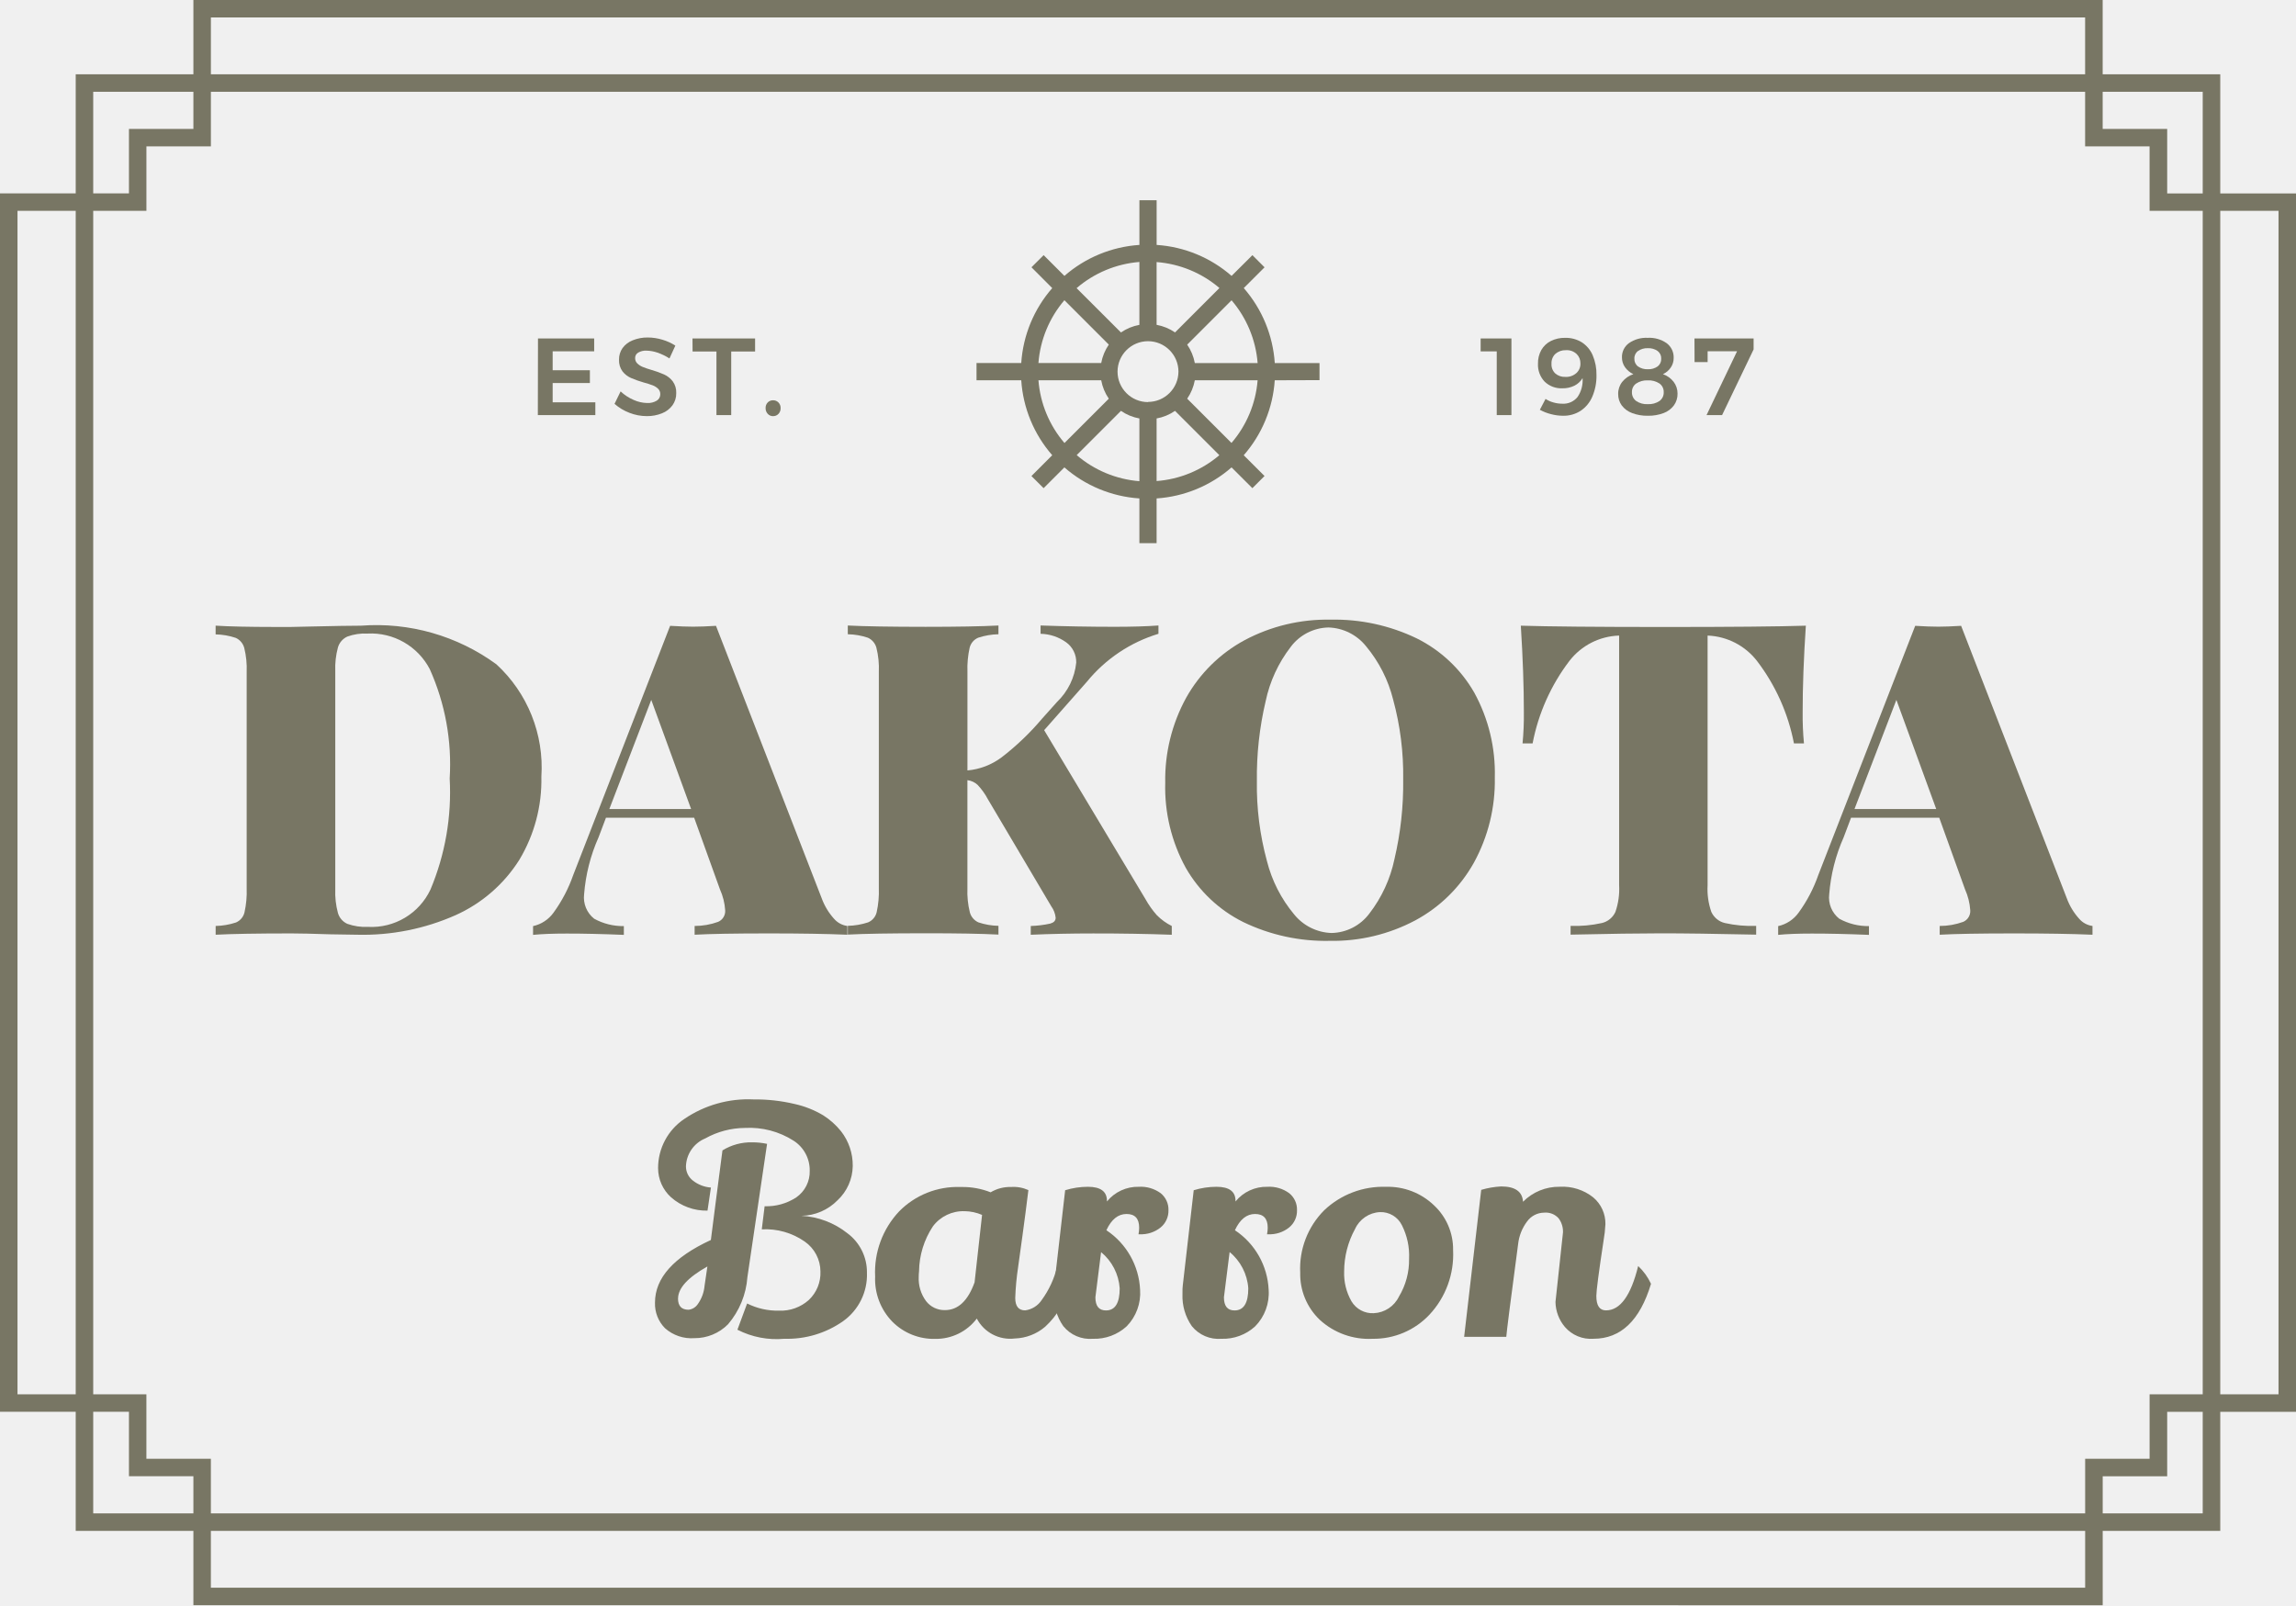
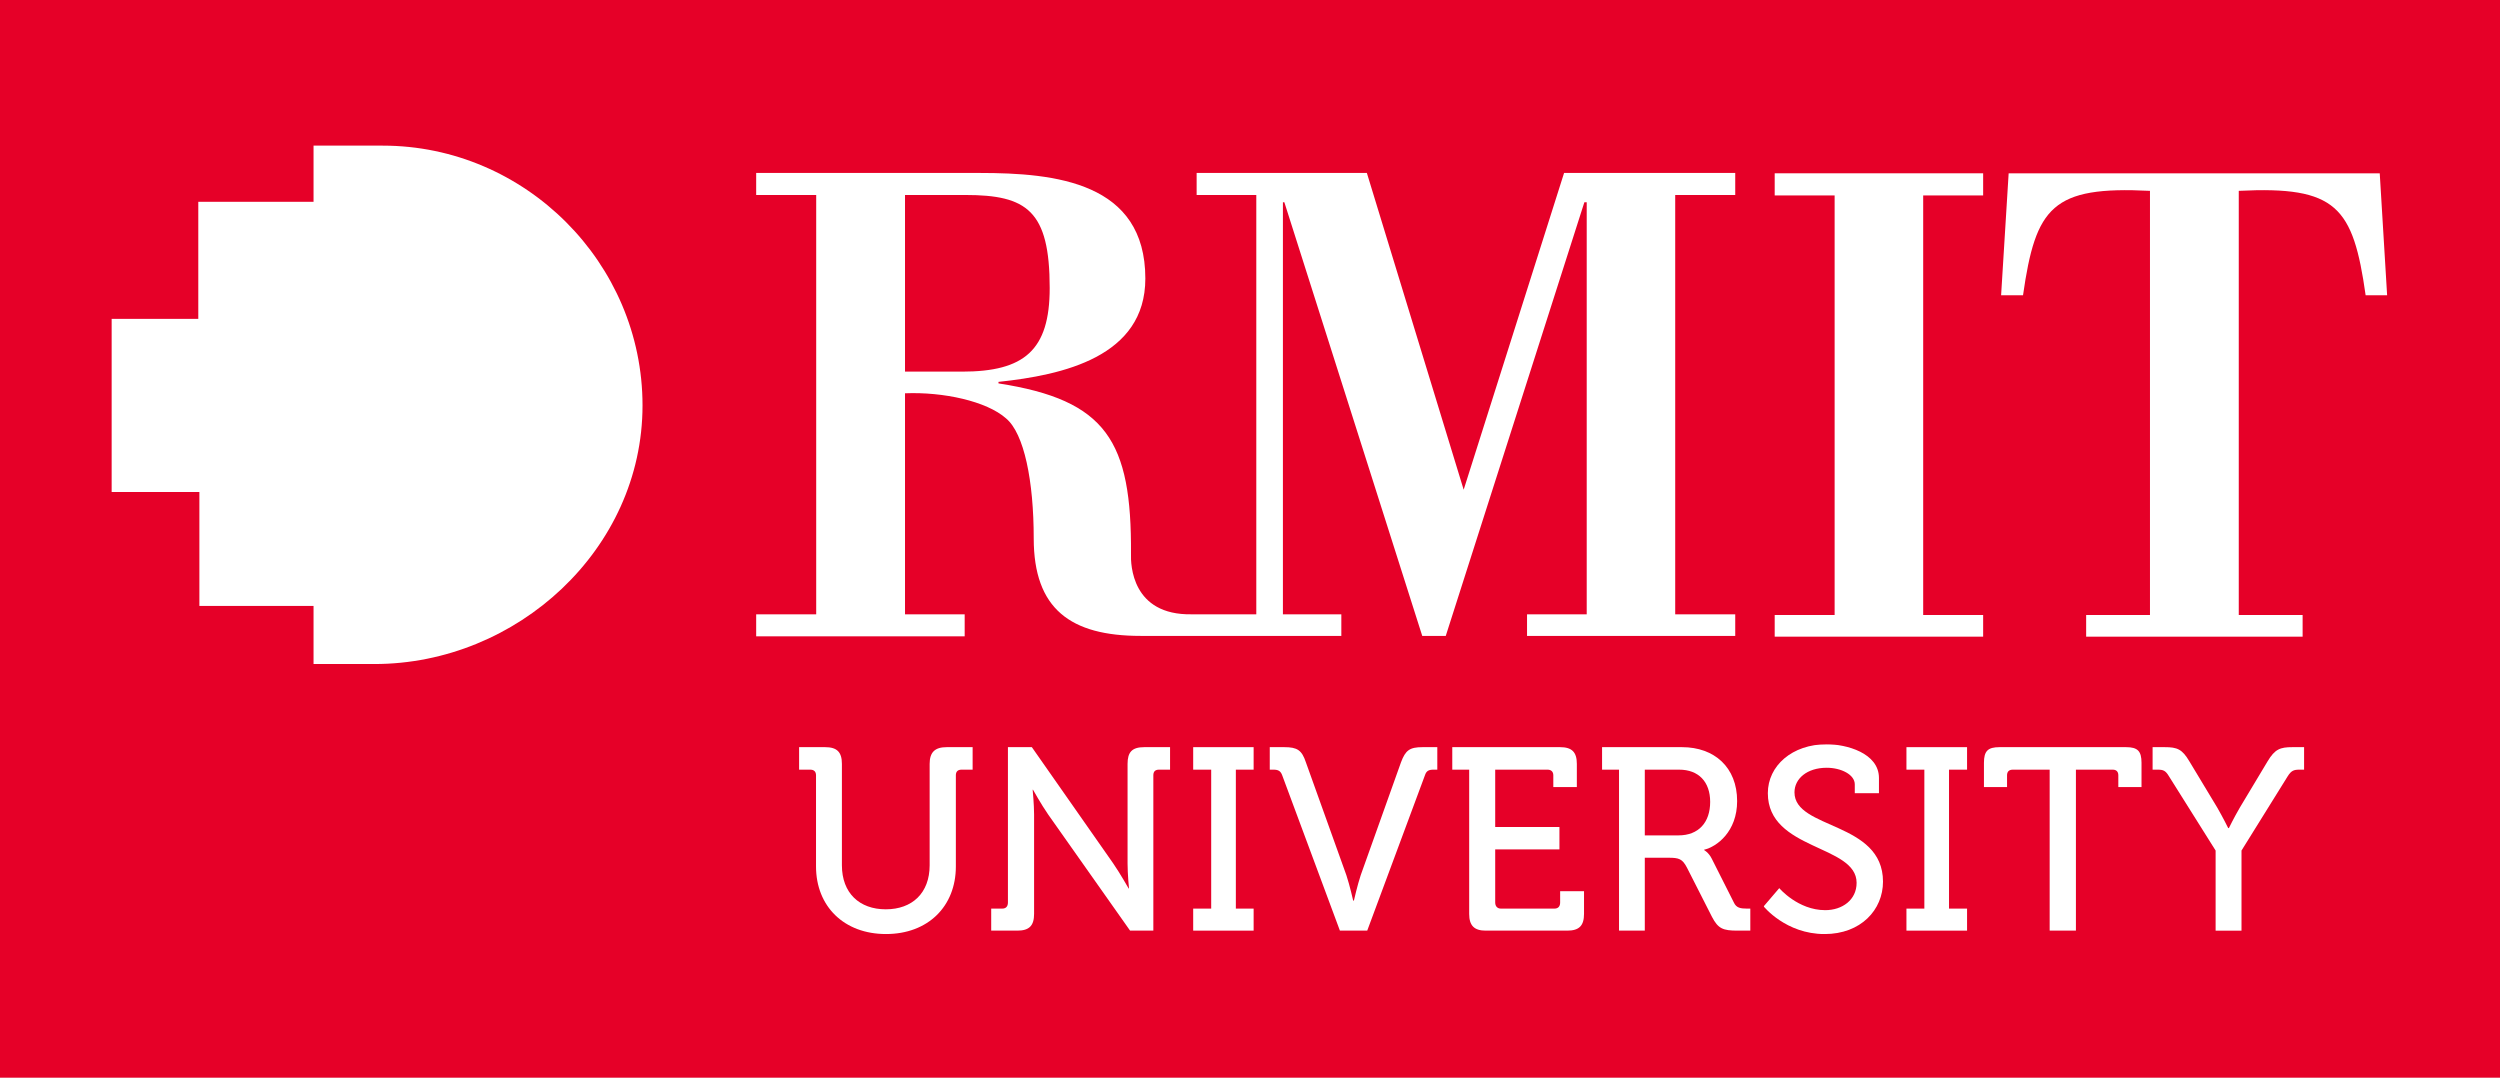
- <svg xmlns="http://www.w3.org/2000/svg" width="80.691" height="56.423" viewBox="0 0 80.691 56.423">
-   <g id="Group_21" data-name="Group 21" transform="translate(0 0)">
-     <g id="Group_20" data-name="Group 20">
-       <g id="Group_11" data-name="Group 11" transform="translate(2.661 2.611)">
-         <g id="Group_10" data-name="Group 10">
-           <path id="Path_28" data-name="Path 28" d="M-2104.529,2431.715v-51.2h75.368v51.2Zm75.061-.307v0Zm-74.446-.308h74.137v-49.97h-74.137v49.97Z" transform="translate(2104.529 -2380.515)" fill="#787664" />
-         </g>
-       </g>
-       <g id="Group_12" data-name="Group 12" transform="translate(52.036 11.874)">
-         <path id="Path_29" data-name="Path 29" d="M-2041,2392.464h1.082v2.694h-.516v-2.24H-2041Z" transform="translate(2041 -2392.441)" fill="#787664" />
-         <path id="Path_30" data-name="Path 30" d="M-2037.864,2394.706a1.087,1.087,0,0,0,.309.044.635.635,0,0,0,.542-.24,1.043,1.043,0,0,0,.173-.66.689.689,0,0,1-.284.266.914.914,0,0,1-.424.093.84.84,0,0,1-.627-.236.859.859,0,0,1-.232-.63.944.944,0,0,1,.118-.481.8.8,0,0,1,.333-.315,1.079,1.079,0,0,1,.5-.112,1.079,1.079,0,0,1,.591.158,1.019,1.019,0,0,1,.381.455,1.708,1.708,0,0,1,.133.7,1.84,1.84,0,0,1-.145.751,1.136,1.136,0,0,1-.41.5,1.1,1.1,0,0,1-.62.175,1.671,1.671,0,0,1-.425-.057,1.614,1.614,0,0,1-.39-.153l.2-.382A.94.94,0,0,0-2037.864,2394.706Zm.07-1.71a.451.451,0,0,0-.138.35.436.436,0,0,0,.131.339.5.5,0,0,0,.358.123.537.537,0,0,0,.389-.137.434.434,0,0,0,.138-.34.438.438,0,0,0-.128-.323.5.5,0,0,0-.383-.139A.52.52,0,0,0-2037.794,2393Z" transform="translate(2040.422 -2392.434)" fill="#787664" />
-         <path id="Path_31" data-name="Path 31" d="M-2033.074,2392.625a.621.621,0,0,1,.244.518.583.583,0,0,1-.1.333.667.667,0,0,1-.277.236.811.811,0,0,1,.375.269.674.674,0,0,1,.138.416.684.684,0,0,1-.127.411.792.792,0,0,1-.364.272,1.482,1.482,0,0,1-.553.094,1.484,1.484,0,0,1-.552-.094.8.8,0,0,1-.364-.267.671.671,0,0,1-.127-.408.665.665,0,0,1,.142-.421.831.831,0,0,1,.392-.272.76.76,0,0,1-.295-.246.594.594,0,0,1-.106-.344.6.6,0,0,1,.245-.5,1.059,1.059,0,0,1,.659-.187A1.06,1.06,0,0,1-2033.074,2392.625Zm-1.076,1.417a.357.357,0,0,0-.147.3.372.372,0,0,0,.147.312.661.661,0,0,0,.411.112.674.674,0,0,0,.41-.11.365.365,0,0,0,.149-.311.359.359,0,0,0-.149-.305.683.683,0,0,0-.413-.11A.673.673,0,0,0-2034.15,2394.043Zm.064-1.143a.317.317,0,0,0-.125.27.321.321,0,0,0,.125.27.559.559,0,0,0,.347.1.554.554,0,0,0,.347-.1.324.324,0,0,0,.124-.27.32.32,0,0,0-.124-.27.552.552,0,0,0-.347-.1A.558.558,0,0,0-2034.086,2392.9Z" transform="translate(2039.614 -2392.434)" fill="#787664" />
-         <path id="Path_32" data-name="Path 32" d="M-2031.331,2392.464h2.078v.385l-1.108,2.309h-.546l1.073-2.244h-1.035l0,.381h-.459Z" transform="translate(2038.846 -2392.441)" fill="#787664" />
-       </g>
-       <g id="Group_13" data-name="Group 13" transform="translate(18.907 11.855)">
-         <path id="Path_33" data-name="Path 33" d="M-2083.626,2392.464h1.975v.45h-1.459v.665h1.308v.45h-1.308v.679h1.5v.45h-2.021Z" transform="translate(2083.626 -2392.421)" fill="#787664" />
-         <path id="Path_34" data-name="Path 34" d="M-2078.659,2392.948a1.274,1.274,0,0,0-.383-.069.529.529,0,0,0-.292.069.215.215,0,0,0-.108.192.253.253,0,0,0,.075.187.593.593,0,0,0,.187.123,3.089,3.089,0,0,0,.31.106,3.317,3.317,0,0,1,.449.162.8.8,0,0,1,.3.238.658.658,0,0,1,.124.417.707.707,0,0,1-.133.428.83.83,0,0,1-.366.28,1.388,1.388,0,0,1-.533.1,1.676,1.676,0,0,1-.615-.117,1.737,1.737,0,0,1-.522-.314l.214-.438a1.582,1.582,0,0,0,.459.3,1.211,1.211,0,0,0,.473.108.6.6,0,0,0,.339-.083.261.261,0,0,0,.123-.225.259.259,0,0,0-.075-.192.562.562,0,0,0-.19-.121,3.149,3.149,0,0,0-.316-.1,3.7,3.7,0,0,1-.446-.158.78.78,0,0,1-.3-.232.646.646,0,0,1-.123-.411.685.685,0,0,1,.124-.41.8.8,0,0,1,.354-.271,1.361,1.361,0,0,1,.528-.1,1.764,1.764,0,0,1,.519.078,1.762,1.762,0,0,1,.455.207l-.207.451A1.955,1.955,0,0,0-2078.659,2392.948Z" transform="translate(2082.856 -2392.409)" fill="#787664" />
-         <path id="Path_35" data-name="Path 35" d="M-2076.64,2392.464h2.2v.458h-.839v2.236h-.519v-2.236h-.839Z" transform="translate(2082.07 -2392.421)" fill="#787664" />
-         <path id="Path_36" data-name="Path 36" d="M-2072.881,2395.338a.268.268,0,0,1,.075.2.279.279,0,0,1-.075.2.254.254,0,0,1-.191.08.245.245,0,0,1-.187-.082.284.284,0,0,1-.075-.2.272.272,0,0,1,.075-.2.251.251,0,0,1,.187-.076A.254.254,0,0,1-2072.881,2395.338Z" transform="translate(2081.333 -2393.045)" fill="#787664" />
-       </g>
-       <g id="Group_14" data-name="Group 14" transform="translate(23.019 38.645)">
-         <path id="Path_37" data-name="Path 37" d="M-2075.768,2434.784a1.647,1.647,0,0,1-1.184.488,1.4,1.4,0,0,1-1.032-.351,1.22,1.22,0,0,1-.351-.9q0-1.293,1.964-2.2.055-.461.159-1.245t.165-1.267q.061-.483.083-.637a1.906,1.906,0,0,1,1.042-.284,2.463,2.463,0,0,1,.526.054l-.691,4.684A2.871,2.871,0,0,1-2075.768,2434.784Zm-2.458-5.491a2.076,2.076,0,0,1,.922-1.727,3.98,3.98,0,0,1,2.435-.686,5.955,5.955,0,0,1,1.437.159,3.4,3.4,0,0,1,1.01.4,2.584,2.584,0,0,1,.626.56,1.948,1.948,0,0,1,.411,1.224,1.679,1.679,0,0,1-.532,1.2,1.817,1.817,0,0,1-1.272.548,2.847,2.847,0,0,1,1.618.614,1.7,1.7,0,0,1,.685,1.383,2,2,0,0,1-.844,1.711,3.409,3.409,0,0,1-2.057.614,3.011,3.011,0,0,1-1.651-.318l.341-.922a2.393,2.393,0,0,0,1.124.252,1.474,1.474,0,0,0,1.047-.378,1.308,1.308,0,0,0,.406-1,1.288,1.288,0,0,0-.554-1.052,2.406,2.406,0,0,0-1.508-.428l.1-.812a1.918,1.918,0,0,0,1.113-.312,1.1,1.1,0,0,0,.472-.937,1.229,1.229,0,0,0-.565-1.054,2.88,2.88,0,0,0-1.712-.45,2.9,2.9,0,0,0-1.393.368,1.1,1.1,0,0,0-.68.981.627.627,0,0,0,.242.5,1.167,1.167,0,0,0,.636.247l-.12.811a1.872,1.872,0,0,1-1.284-.471A1.383,1.383,0,0,1-2078.226,2429.293Zm.7,4.585c0,.264.125.395.374.395a.454.454,0,0,0,.323-.2,1.307,1.307,0,0,0,.236-.641l.1-.68Q-2077.523,2433.331-2077.524,2433.879Z" transform="translate(2078.335 -2426.88)" fill="#787664" />
-         <path id="Path_38" data-name="Path 38" d="M-2063.47,2436.163a1.325,1.325,0,0,1-1.338-.7,1.794,1.794,0,0,1-1.464.714,2.053,2.053,0,0,1-1.5-.6,2.141,2.141,0,0,1-.609-1.591,3.114,3.114,0,0,1,.845-2.292,2.875,2.875,0,0,1,2.139-.856h.066a2.665,2.665,0,0,1,1.009.187,1.321,1.321,0,0,1,.718-.187,1.264,1.264,0,0,1,.609.109q-.1.813-.208,1.6t-.154,1.113a9.432,9.432,0,0,0-.1,1.076c0,.292.115.439.35.439a.826.826,0,0,0,.582-.367,3.28,3.28,0,0,0,.537-1.158,1.517,1.517,0,0,1,.439.636,2.883,2.883,0,0,1-.856,1.464A1.722,1.722,0,0,1-2063.47,2436.163Zm-1.767-4.474a1.334,1.334,0,0,0-1.113.531,2.925,2.925,0,0,0-.488,1.585,1.586,1.586,0,0,0-.011.187,1.323,1.323,0,0,0,.257.856.814.814,0,0,0,.664.318q.691,0,1.042-.977l.263-2.37A1.615,1.615,0,0,0-2065.236,2431.688Z" transform="translate(2076.118 -2427.76)" fill="#787664" />
-         <path id="Path_39" data-name="Path 39" d="M-2057.3,2432.27c0-.322-.148-.483-.444-.483s-.532.19-.708.571a2.658,2.658,0,0,1,1.185,2.094,1.666,1.666,0,0,1-.472,1.283,1.671,1.671,0,0,1-1.185.439,1.208,1.208,0,0,1-1.042-.444,1.834,1.834,0,0,1-.329-1.125c0-.139,0-.242.01-.307l.384-3.346a2.714,2.714,0,0,1,.8-.121q.668,0,.669.494v.022a1.4,1.4,0,0,1,1.119-.516,1.188,1.188,0,0,1,.769.225.739.739,0,0,1,.274.6.758.758,0,0,1-.28.608,1.091,1.091,0,0,1-.73.236h-.043A1.266,1.266,0,0,0-2057.3,2432.27Zm-1.338.855q-.2,1.579-.2,1.59c0,.309.124.462.372.462q.483,0,.482-.779A1.81,1.81,0,0,0-2058.641,2433.125Z" transform="translate(2074.316 -2427.76)" fill="#787664" />
-         <path id="Path_40" data-name="Path 40" d="M-2051.487,2432.27c0-.322-.149-.483-.445-.483s-.532.19-.708.571a2.656,2.656,0,0,1,1.186,2.094,1.665,1.665,0,0,1-.473,1.283,1.668,1.668,0,0,1-1.184.439,1.211,1.211,0,0,1-1.043-.444,1.845,1.845,0,0,1-.329-1.125c0-.139,0-.242.011-.307l.384-3.346a2.718,2.718,0,0,1,.8-.121q.669,0,.669.494v.022a1.4,1.4,0,0,1,1.119-.516,1.18,1.18,0,0,1,.768.225.734.734,0,0,1,.274.6.755.755,0,0,1-.28.608,1.092,1.092,0,0,1-.73.236h-.043A1.271,1.271,0,0,0-2051.487,2432.27Zm-1.339.855q-.2,1.579-.2,1.59c0,.309.124.462.373.462.323,0,.483-.26.483-.779A1.81,1.81,0,0,0-2052.826,2433.125Z" transform="translate(2073.021 -2427.76)" fill="#787664" />
-         <path id="Path_41" data-name="Path 41" d="M-2046.145,2430.832a2.334,2.334,0,0,1,1.684.647,2.109,2.109,0,0,1,.675,1.579,3.1,3.1,0,0,1-.828,2.265,2.689,2.689,0,0,1-2,.851,2.549,2.549,0,0,1-1.86-.669,2.219,2.219,0,0,1-.685-1.656,2.9,2.9,0,0,1,.844-2.194A3.007,3.007,0,0,1-2046.145,2430.832Zm-.213.889a1.015,1.015,0,0,0-.873.591,3.114,3.114,0,0,0-.384,1.492,1.972,1.972,0,0,0,.258,1.053.858.858,0,0,0,.784.417,1.033,1.033,0,0,0,.883-.582,2.489,2.489,0,0,0,.357-1.327,2.373,2.373,0,0,0-.253-1.185A.826.826,0,0,0-2046.358,2431.721Z" transform="translate(2071.835 -2427.76)" fill="#787664" />
-         <path id="Path_42" data-name="Path 42" d="M-2038.537,2434.877l.264-2.447a.783.783,0,0,0-.153-.493.606.606,0,0,0-.511-.2.745.745,0,0,0-.6.313,1.607,1.607,0,0,0-.312.785q-.4,3.005-.417,3.268h-1.481l.6-5.167a3,3,0,0,1,.7-.12q.736,0,.769.538a1.776,1.776,0,0,1,1.289-.527,1.731,1.731,0,0,1,1.179.374,1.2,1.2,0,0,1,.428.942,4.569,4.569,0,0,1-.066.582q-.253,1.668-.253,1.942,0,.505.34.505.747,0,1.13-1.558a1.986,1.986,0,0,1,.451.625q-.582,1.931-2.019,1.931a1.207,1.207,0,0,1-1.009-.417A1.4,1.4,0,0,1-2038.537,2434.877Z" transform="translate(2070.184 -2427.757)" fill="#787664" />
-       </g>
-       <g id="Group_15" data-name="Group 15" transform="translate(7.579 21.779)">
-         <path id="Path_43" data-name="Path 43" d="M-2088.334,2406.812a4.923,4.923,0,0,1,1.58,3.95,5.438,5.438,0,0,1-.775,2.923,5.127,5.127,0,0,1-2.232,1.941,8.038,8.038,0,0,1-3.468.691l-.951-.015q-.921-.031-1.35-.031-1.8,0-2.671.046v-.308a2.425,2.425,0,0,0,.713-.122.514.514,0,0,0,.3-.354,3.293,3.293,0,0,0,.077-.844v-7.609a2.984,2.984,0,0,0-.085-.844.539.539,0,0,0-.3-.354,2.341,2.341,0,0,0-.706-.122v-.307q.706.045,2.088.046h.552l.675-.015q1.288-.03,1.794-.03A7.145,7.145,0,0,1-2088.334,2406.812Zm-5.24-.975a.605.605,0,0,0-.33.384,2.769,2.769,0,0,0-.093.829v7.671a2.77,2.77,0,0,0,.093.829.6.6,0,0,0,.33.384,1.878,1.878,0,0,0,.728.107,2.289,2.289,0,0,0,2.194-1.311,8.822,8.822,0,0,0,.676-3.906,8.158,8.158,0,0,0-.7-3.843,2.332,2.332,0,0,0-2.187-1.25A1.811,1.811,0,0,0-2093.574,2405.837Z" transform="translate(2098.201 -2405.24)" fill="#787664" />
-         <path id="Path_44" data-name="Path 44" d="M-2073.269,2415.757a.747.747,0,0,0,.468.252v.308q-1.105-.047-2.792-.046-1.749,0-2.577.046v-.308a2.414,2.414,0,0,0,.827-.145.412.412,0,0,0,.247-.407,2.129,2.129,0,0,0-.184-.736l-.906-2.516h-3.1l-.261.69a6.071,6.071,0,0,0-.507,2,.95.95,0,0,0,.353.859,2.1,2.1,0,0,0,1.044.26v.308q-1.151-.047-2.01-.046-.722,0-1.181.046v-.308a1.2,1.2,0,0,0,.721-.475,5.114,5.114,0,0,0,.69-1.319l3.406-8.761c.326.02.6.03.812.03s.471-.01.8-.03l3.714,9.574A2.2,2.2,0,0,0-2073.269,2415.757Zm-5.025-3.859-1.4-3.836-1.473,3.836Z" transform="translate(2095.003 -2405.24)" fill="#787664" />
-         <path id="Path_45" data-name="Path 45" d="M-2058.751,2415.635a2,2,0,0,0,.521.375v.308q-1.289-.047-2.761-.046-1.137,0-2.195.046v-.308a3.767,3.767,0,0,0,.683-.084c.128-.036.192-.1.192-.208a.826.826,0,0,0-.154-.4l-2.225-3.759a2.344,2.344,0,0,0-.361-.507.635.635,0,0,0-.361-.168v3.8a3.017,3.017,0,0,0,.085.844.539.539,0,0,0,.3.354,2.321,2.321,0,0,0,.706.122v.308q-.891-.047-2.562-.046-1.857,0-2.732.046v-.308a2.419,2.419,0,0,0,.713-.122.514.514,0,0,0,.3-.354,3.321,3.321,0,0,0,.077-.844v-7.609a2.964,2.964,0,0,0-.085-.844.54.54,0,0,0-.3-.354,2.328,2.328,0,0,0-.706-.122v-.307q.876.045,2.732.046,1.657,0,2.563-.046v.307a2.42,2.42,0,0,0-.713.122.514.514,0,0,0-.3.354,3.33,3.33,0,0,0-.077.844v3.467a2.348,2.348,0,0,0,1.2-.46,9.211,9.211,0,0,0,1.427-1.365l.522-.583a2.224,2.224,0,0,0,.674-1.381.852.852,0,0,0-.353-.714,1.6,1.6,0,0,0-.9-.3v-.292q1.288.045,2.593.046.936,0,1.55-.046v.292a5.187,5.187,0,0,0-2.517,1.688l-1.5,1.7,3.56,5.938A3.179,3.179,0,0,0-2058.751,2415.635Z" transform="translate(2091.832 -2405.24)" fill="#787664" />
-         <path id="Path_46" data-name="Path 46" d="M-2046.425,2405.837a4.779,4.779,0,0,1,2.025,1.91,5.88,5.88,0,0,1,.721,2.985,5.978,5.978,0,0,1-.736,2.992,5.152,5.152,0,0,1-2.056,2.025,6.17,6.17,0,0,1-3.008.721,6.661,6.661,0,0,1-3.038-.659,4.778,4.778,0,0,1-2.025-1.911,5.876,5.876,0,0,1-.72-2.984,5.985,5.985,0,0,1,.736-2.991,5.165,5.165,0,0,1,2.056-2.025,6.165,6.165,0,0,1,3.008-.72A6.654,6.654,0,0,1-2046.425,2405.837Zm-4.426.3a4.694,4.694,0,0,0-.882,1.91,11.589,11.589,0,0,0-.308,2.808,10.1,10.1,0,0,0,.353,2.808,4.719,4.719,0,0,0,.952,1.872,1.762,1.762,0,0,0,1.319.659,1.7,1.7,0,0,0,1.328-.682,4.71,4.71,0,0,0,.882-1.91,11.6,11.6,0,0,0,.308-2.809,10.089,10.089,0,0,0-.354-2.806,4.7,4.7,0,0,0-.951-1.872,1.761,1.761,0,0,0-1.319-.66A1.7,1.7,0,0,0-2050.851,2406.136Z" transform="translate(2088.634 -2405.178)" fill="#787664" />
-         <path id="Path_47" data-name="Path 47" d="M-2029.28,2408.492a10.345,10.345,0,0,0,.046,1.1h-.352a6.932,6.932,0,0,0-1.3-2.9,2.307,2.307,0,0,0-1.719-.89h-.016v8.776a2.436,2.436,0,0,0,.131.936.7.7,0,0,0,.476.392,4.3,4.3,0,0,0,1.1.1v.308q-2.164-.047-3.361-.046-1.089,0-3.161.046v-.308a4.322,4.322,0,0,0,1.1-.1.7.7,0,0,0,.476-.392,2.456,2.456,0,0,0,.13-.936v-8.776h-.016a2.3,2.3,0,0,0-1.725.882,6.942,6.942,0,0,0-1.3,2.908h-.353a10.345,10.345,0,0,0,.046-1.1q0-1.334-.107-3.038,1.457.045,5.017.046,3.544,0,5-.046Q-2029.281,2407.157-2029.28,2408.492Z" transform="translate(2085.054 -2405.24)" fill="#787664" />
-         <path id="Path_48" data-name="Path 48" d="M-2016.965,2415.757a.747.747,0,0,0,.467.252v.308q-1.1-.047-2.792-.046-1.75,0-2.578.046v-.308a2.433,2.433,0,0,0,.828-.145.412.412,0,0,0,.246-.407,2.144,2.144,0,0,0-.184-.736l-.906-2.516h-3.1l-.26.69a6.092,6.092,0,0,0-.507,2,.95.95,0,0,0,.353.859,2.1,2.1,0,0,0,1.044.26v.308q-1.151-.047-2.01-.046-.722,0-1.181.046v-.308a1.2,1.2,0,0,0,.72-.475,5.084,5.084,0,0,0,.69-1.319l3.406-8.761c.328.02.6.03.814.03s.47-.01.8-.03l3.713,9.574A2.207,2.207,0,0,0-2016.965,2415.757Zm-5.025-3.859-1.4-3.836-1.472,3.836Z" transform="translate(2082.458 -2405.24)" fill="#787664" />
-       </g>
-       <g id="Group_17" data-name="Group 17">
-         <g id="Group_16" data-name="Group 16">
-           <path id="Path_49" data-name="Path 49" d="M-2101.156,2433.579v-4.533h-2.265v-2.266h-4.532v-42.827l4.532,0v-2.265h2.265v-4.531h67.1v4.531h2.267v2.267h4.531v42.827h-4.531v2.266h-2.266v4.533Zm-6.183-7.412h4.531v2.265h2.266v4.531h65.87v-4.531h2.265v-2.265h4.531v-41.6h-4.223v-.308h0v.308h-.309V2382.3h-2.265v-4.53h-65.868v4.53h-2.266v2.266h-4.531v41.6Z" transform="translate(2107.953 -2377.156)" fill="#787664" />
-         </g>
-       </g>
-       <g id="Group_19" data-name="Group 19" transform="translate(34.319 7.033)">
-         <g id="Group_18" data-name="Group 18">
-           <path id="Path_50" data-name="Path 50" d="M-2051.742,2392.534v-.6h-1.572a4.452,4.452,0,0,0-1.09-2.636l.731-.73-.427-.427-.732.729a4.446,4.446,0,0,0-2.634-1.089v-1.57h-.605v1.57a4.454,4.454,0,0,0-2.636,1.089l-.73-.73-.428.427.73.732a4.44,4.44,0,0,0-1.089,2.634h-1.572v.605h1.572a4.441,4.441,0,0,0,1.089,2.635l-.731.732.428.426.73-.73a4.457,4.457,0,0,0,2.636,1.091v1.572h.605v-1.572a4.45,4.45,0,0,0,2.634-1.091l.732.73.427-.427-.731-.73a4.448,4.448,0,0,0,1.09-2.635Zm-2.175-.6h-2.207a1.689,1.689,0,0,0-.268-.648l1.559-1.559A3.857,3.857,0,0,1-2053.917,2391.929Zm-3.852,1.372a1.072,1.072,0,0,1-1.071-1.071,1.073,1.073,0,0,1,1.071-1.07,1.071,1.071,0,0,1,1.07,1.07A1.071,1.071,0,0,1-2057.769,2393.3Zm2.507-4.007-1.557,1.558a1.675,1.675,0,0,0-.648-.267v-2.206A3.846,3.846,0,0,1-2055.261,2389.294Zm-2.81-.914v2.206a1.669,1.669,0,0,0-.648.267l-1.559-1.558A3.862,3.862,0,0,1-2058.072,2388.38Zm-2.633,1.342,1.558,1.558a1.684,1.684,0,0,0-.267.648h-2.206A3.849,3.849,0,0,1-2060.705,2389.722Zm-.915,2.812h2.206a1.673,1.673,0,0,0,.267.647l-1.558,1.558A3.839,3.839,0,0,1-2061.62,2392.534Zm1.342,2.633,1.558-1.558a1.665,1.665,0,0,0,.648.267v2.205A3.852,3.852,0,0,1-2060.278,2395.167Zm2.811.914v-2.205a1.659,1.659,0,0,0,.647-.267l1.558,1.558A3.846,3.846,0,0,1-2057.467,2396.081Zm2.634-1.342-1.559-1.558a1.687,1.687,0,0,0,.268-.647h2.207A3.845,3.845,0,0,1-2054.833,2394.739Z" transform="translate(2063.796 -2386.205)" fill="#787664" />
-         </g>
-       </g>
-     </g>
+ <svg xmlns="http://www.w3.org/2000/svg" width="515" height="222" viewBox="0 0 515 222" fill="none">
+   <rect width="515" height="222" fill="#E60028" />
+   <path fill-rule="evenodd" clip-rule="evenodd" d="M78.843 30H64.59V41.569H40.848V65.683H23V101.352H41.074V124.825H64.59V136.79H77.143C106.468 136.79 132.36 113.157 132.36 83.518C132.36 54.184 108.195 30 78.843 30Z" fill="white" />
+   <path fill-rule="evenodd" clip-rule="evenodd" d="M365.587 40.261H377.933V126.689H365.587V131.151H408.528V126.689H396.177V40.261H408.528V35.699H365.587V40.261Z" fill="white" />
+   <path fill-rule="evenodd" clip-rule="evenodd" d="M490.226 35.704H413.782L412.228 60.83H416.742C419.345 42.596 422.786 38.298 442.894 39.314V126.693H429.747V131.156H474.34V126.693H461.185V39.314C481.334 38.298 484.743 42.596 487.322 60.83H491.747L490.226 35.704Z" fill="white" />
+   <path fill-rule="evenodd" clip-rule="evenodd" d="M186.433 76.556V40.167H198.878C211.539 40.167 216.237 43.391 216.237 59.333C216.237 72.169 210.989 76.556 198.167 76.556H186.433ZM326.863 41.668V126.548H314.569V130.996H357.458V126.548H345.093V40.167H357.458V35.629H322.199L301.516 100.881L281.573 35.629H246.507V40.167H258.797V126.548H245.505C233.13 126.769 232.909 116.291 232.984 114.108C233.13 90.869 227.99 82.425 205.688 78.98V78.665C218.981 77.262 235.94 73.501 235.94 57.385C235.94 37.517 217.409 35.629 201.806 35.629H155.772V40.167H168.137V126.548H155.772V131.085H198.723V126.548H186.433V81.018C194.322 80.698 203.251 82.646 207.242 86.186C210.989 89.311 212.947 99.093 212.947 110.902C212.947 125.456 220.544 130.996 234.98 130.996H276.315V126.548H264.28V41.668H264.577L292.983 130.996H297.826L326.379 41.668H326.863Z" fill="white" />
+   <path fill-rule="evenodd" clip-rule="evenodd" d="M191.507 157.359V178.248C191.507 183.972 187.911 187.318 182.47 187.318C177.043 187.318 173.433 183.972 173.433 178.248V157.359C173.433 154.935 172.43 153.914 169.983 153.914H164.616V158.549H166.914C167.653 158.549 168.1 158.931 168.1 159.713V178.493C168.1 186.711 173.875 192.411 182.512 192.411C191.168 192.411 196.906 186.711 196.906 178.493V159.713C196.906 158.931 197.316 158.549 198.092 158.549H200.361V153.914H195.019C192.618 153.914 191.507 154.935 191.507 157.359Z" fill="white" />
+   <path fill-rule="evenodd" clip-rule="evenodd" d="M232.278 157.359V177.857C232.278 180.06 232.574 183.025 232.574 183.025H232.499C232.499 183.025 230.72 179.89 229.318 177.857L212.561 153.914H207.633V185.916C207.633 186.711 207.237 187.172 206.461 187.172H204.188V191.71H209.577C212.025 191.71 213.022 190.688 213.022 188.264V167.765C213.022 165.728 212.726 162.687 212.726 162.687H212.801C212.801 162.687 214.5 165.728 215.908 167.765L232.796 191.71H237.588V159.713C237.588 158.931 237.983 158.549 238.759 158.549H241.033V153.914H235.715C233.2 153.914 232.278 154.934 232.278 157.359Z" fill="white" />
+   <path fill-rule="evenodd" clip-rule="evenodd" d="M245.797 158.55H249.506V187.173H245.797V191.71H258.247V187.173H254.585V158.55H258.247V153.914H245.797V158.55Z" fill="white" />
+   <path fill-rule="evenodd" clip-rule="evenodd" d="M288.601 157.044L280.308 180.286C279.607 182.396 278.905 185.525 278.905 185.525H278.754C278.754 185.525 278.053 182.396 277.352 180.286L269.016 157.044C268.188 154.54 267.242 153.914 264.578 153.914H261.57V158.55H262.309C263.259 158.55 263.796 158.772 264.135 159.713L276.02 191.71H281.649L293.535 159.713C293.84 158.772 294.348 158.55 295.328 158.55H296.085V153.914H293.054C290.404 153.914 289.534 154.54 288.601 157.044Z" fill="white" />
+   <path fill-rule="evenodd" clip-rule="evenodd" d="M321.389 185.916C321.389 186.711 320.994 187.173 320.208 187.173H309.184C308.483 187.173 308.012 186.711 308.012 185.916V174.973H321.243V170.359H308.012V158.55H318.801C319.502 158.55 319.982 158.932 319.982 159.713V162.137H324.83V157.359C324.83 154.936 323.814 153.914 321.389 153.914H299.168V158.55H302.652V188.265C302.652 190.688 303.705 191.71 306.054 191.71H322.868C325.31 191.71 326.308 190.688 326.308 188.265V183.581H321.389V185.916Z" fill="white" />
+   <path fill-rule="evenodd" clip-rule="evenodd" d="M345.79 172.087H338.828V158.55H345.907C349.903 158.55 352.295 161.045 352.295 165.196C352.295 169.418 349.903 172.087 345.79 172.087ZM357.176 185.916L352.601 176.846C351.975 175.599 351.048 175.118 351.048 175.118V175.043C353.702 174.417 357.849 171.287 357.849 165.026C357.849 158.07 353.165 153.914 346.501 153.914H330.026V158.55H333.519V191.71H338.828V176.695H343.757C345.865 176.695 346.576 176.931 347.513 178.733L352.676 188.891C353.942 191.315 354.944 191.71 357.924 191.71H360.564V187.173H359.858C358.541 187.173 357.68 187.022 357.176 185.916Z" fill="white" />
+   <mask id="mask0_88_13" style="mask-type:luminance" maskUnits="userSpaceOnUse" x="363" y="153" width="25" height="40">
+     <path d="M363.313 153.311H387.897V192.416H363.313V153.311Z" fill="white" />
+   </mask>
+   <g mask="url(#mask0_88_13)">
+     <path fill-rule="evenodd" clip-rule="evenodd" d="M369.663 163.233C369.663 160.419 372.233 158.159 376.305 158.159C379.266 158.159 382.085 159.566 382.085 161.581V163.393H387.064V160.268C387.064 155.099 380.301 153.311 376.305 153.311C369.192 153.311 364.175 157.745 364.175 163.393C364.175 175.212 382.461 173.956 382.461 181.863C382.461 185.379 379.51 187.493 375.994 187.493C370.364 187.493 366.528 182.955 366.528 182.955L363.313 186.715C363.313 186.715 367.86 192.416 375.862 192.416C383.347 192.416 387.897 187.418 387.897 181.618C387.897 169.178 369.663 170.896 369.663 163.233Z" fill="white" />
  </g>
+   <path fill-rule="evenodd" clip-rule="evenodd" d="M392.728 158.55H396.417V187.173H392.728V191.71H405.215V187.173H401.497V158.55H405.215V153.914H392.728V158.55Z" fill="white" />
+   <path fill-rule="evenodd" clip-rule="evenodd" d="M437.975 153.914H411.899C409.494 153.914 408.693 154.714 408.693 157.138V162.137H413.452V159.713C413.452 158.932 413.894 158.55 414.633 158.55H422.231V191.71H427.639V158.55H435.231C435.932 158.55 436.374 158.932 436.374 159.713V162.137H441.152V157.138C441.152 154.714 440.342 153.914 437.975 153.914Z" fill="white" />
+   <path fill-rule="evenodd" clip-rule="evenodd" d="M467.129 156.822L461.41 166.358C460.177 168.472 459.155 170.581 459.155 170.581H459.005C459.005 170.581 457.97 168.472 456.751 166.358L451.003 156.822C449.525 154.318 448.49 153.914 445.939 153.914H443.435V158.55H444.526C445.643 158.55 446.122 158.771 446.786 159.882L456.416 175.213V191.715H461.749V175.213L471.285 159.882C471.986 158.771 472.524 158.55 473.639 158.55H474.642V153.914H472.232C469.709 153.914 468.636 154.318 467.129 156.822Z" fill="white" />
</svg>
